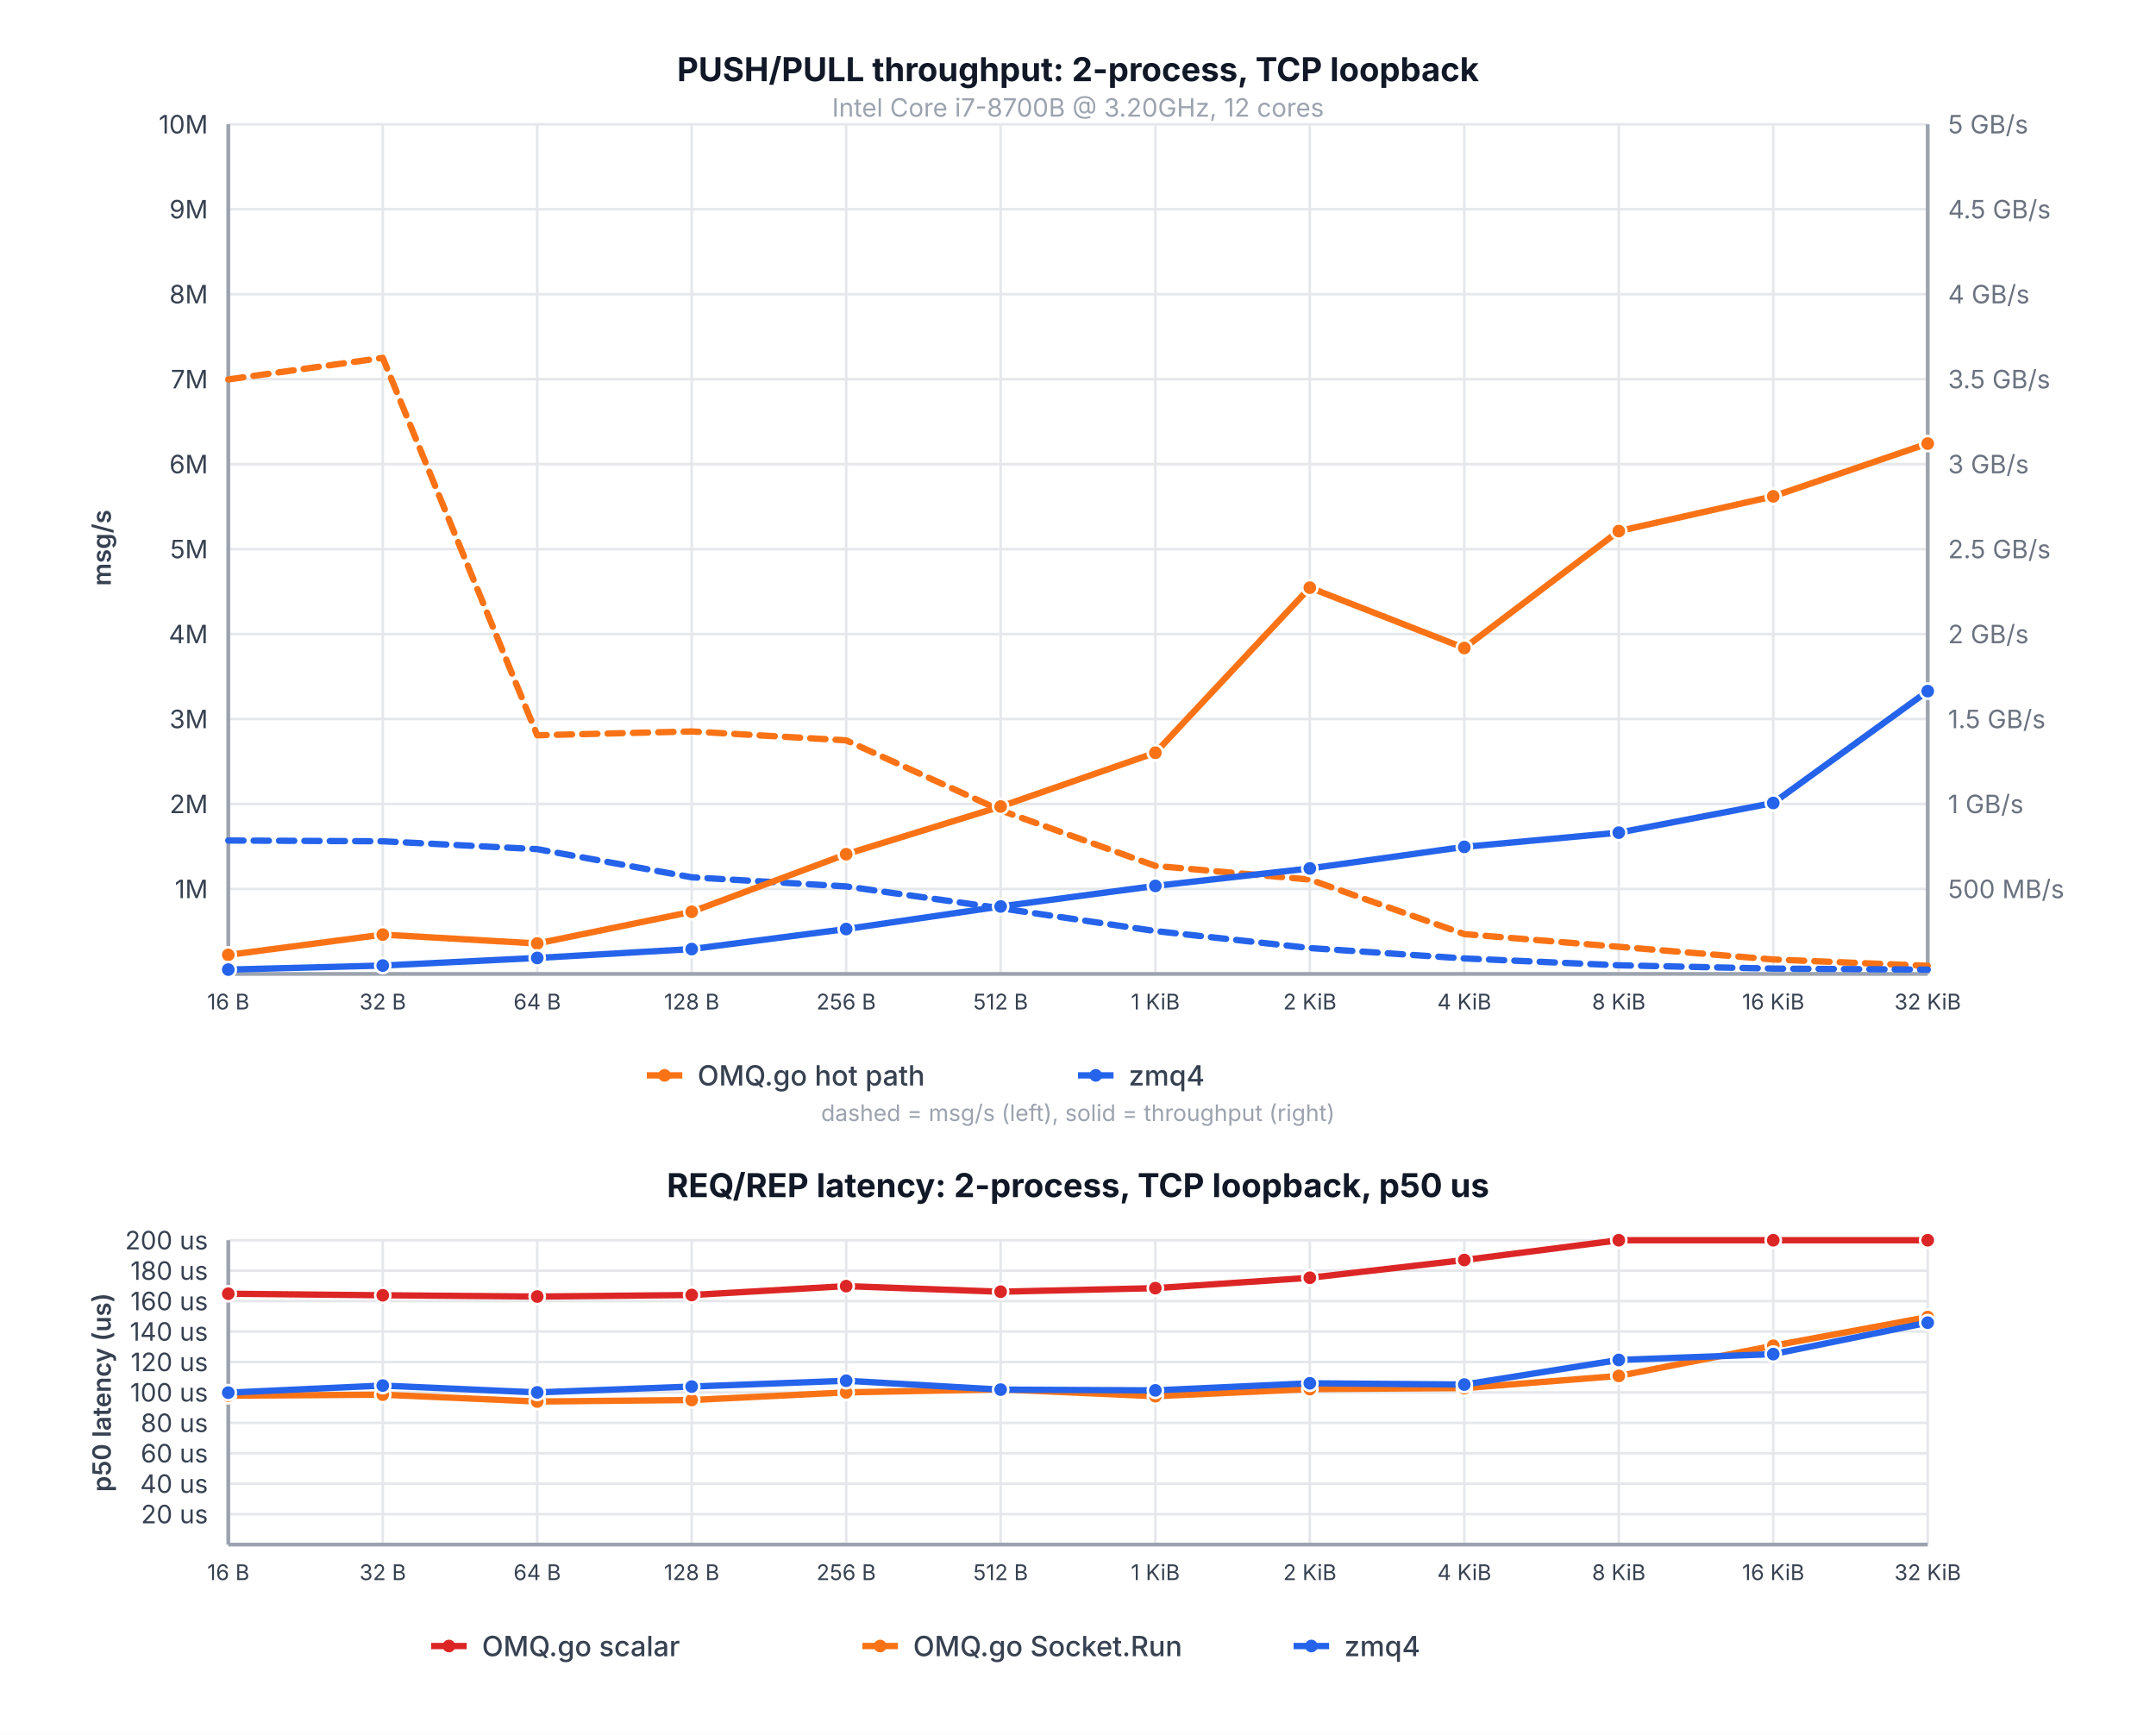
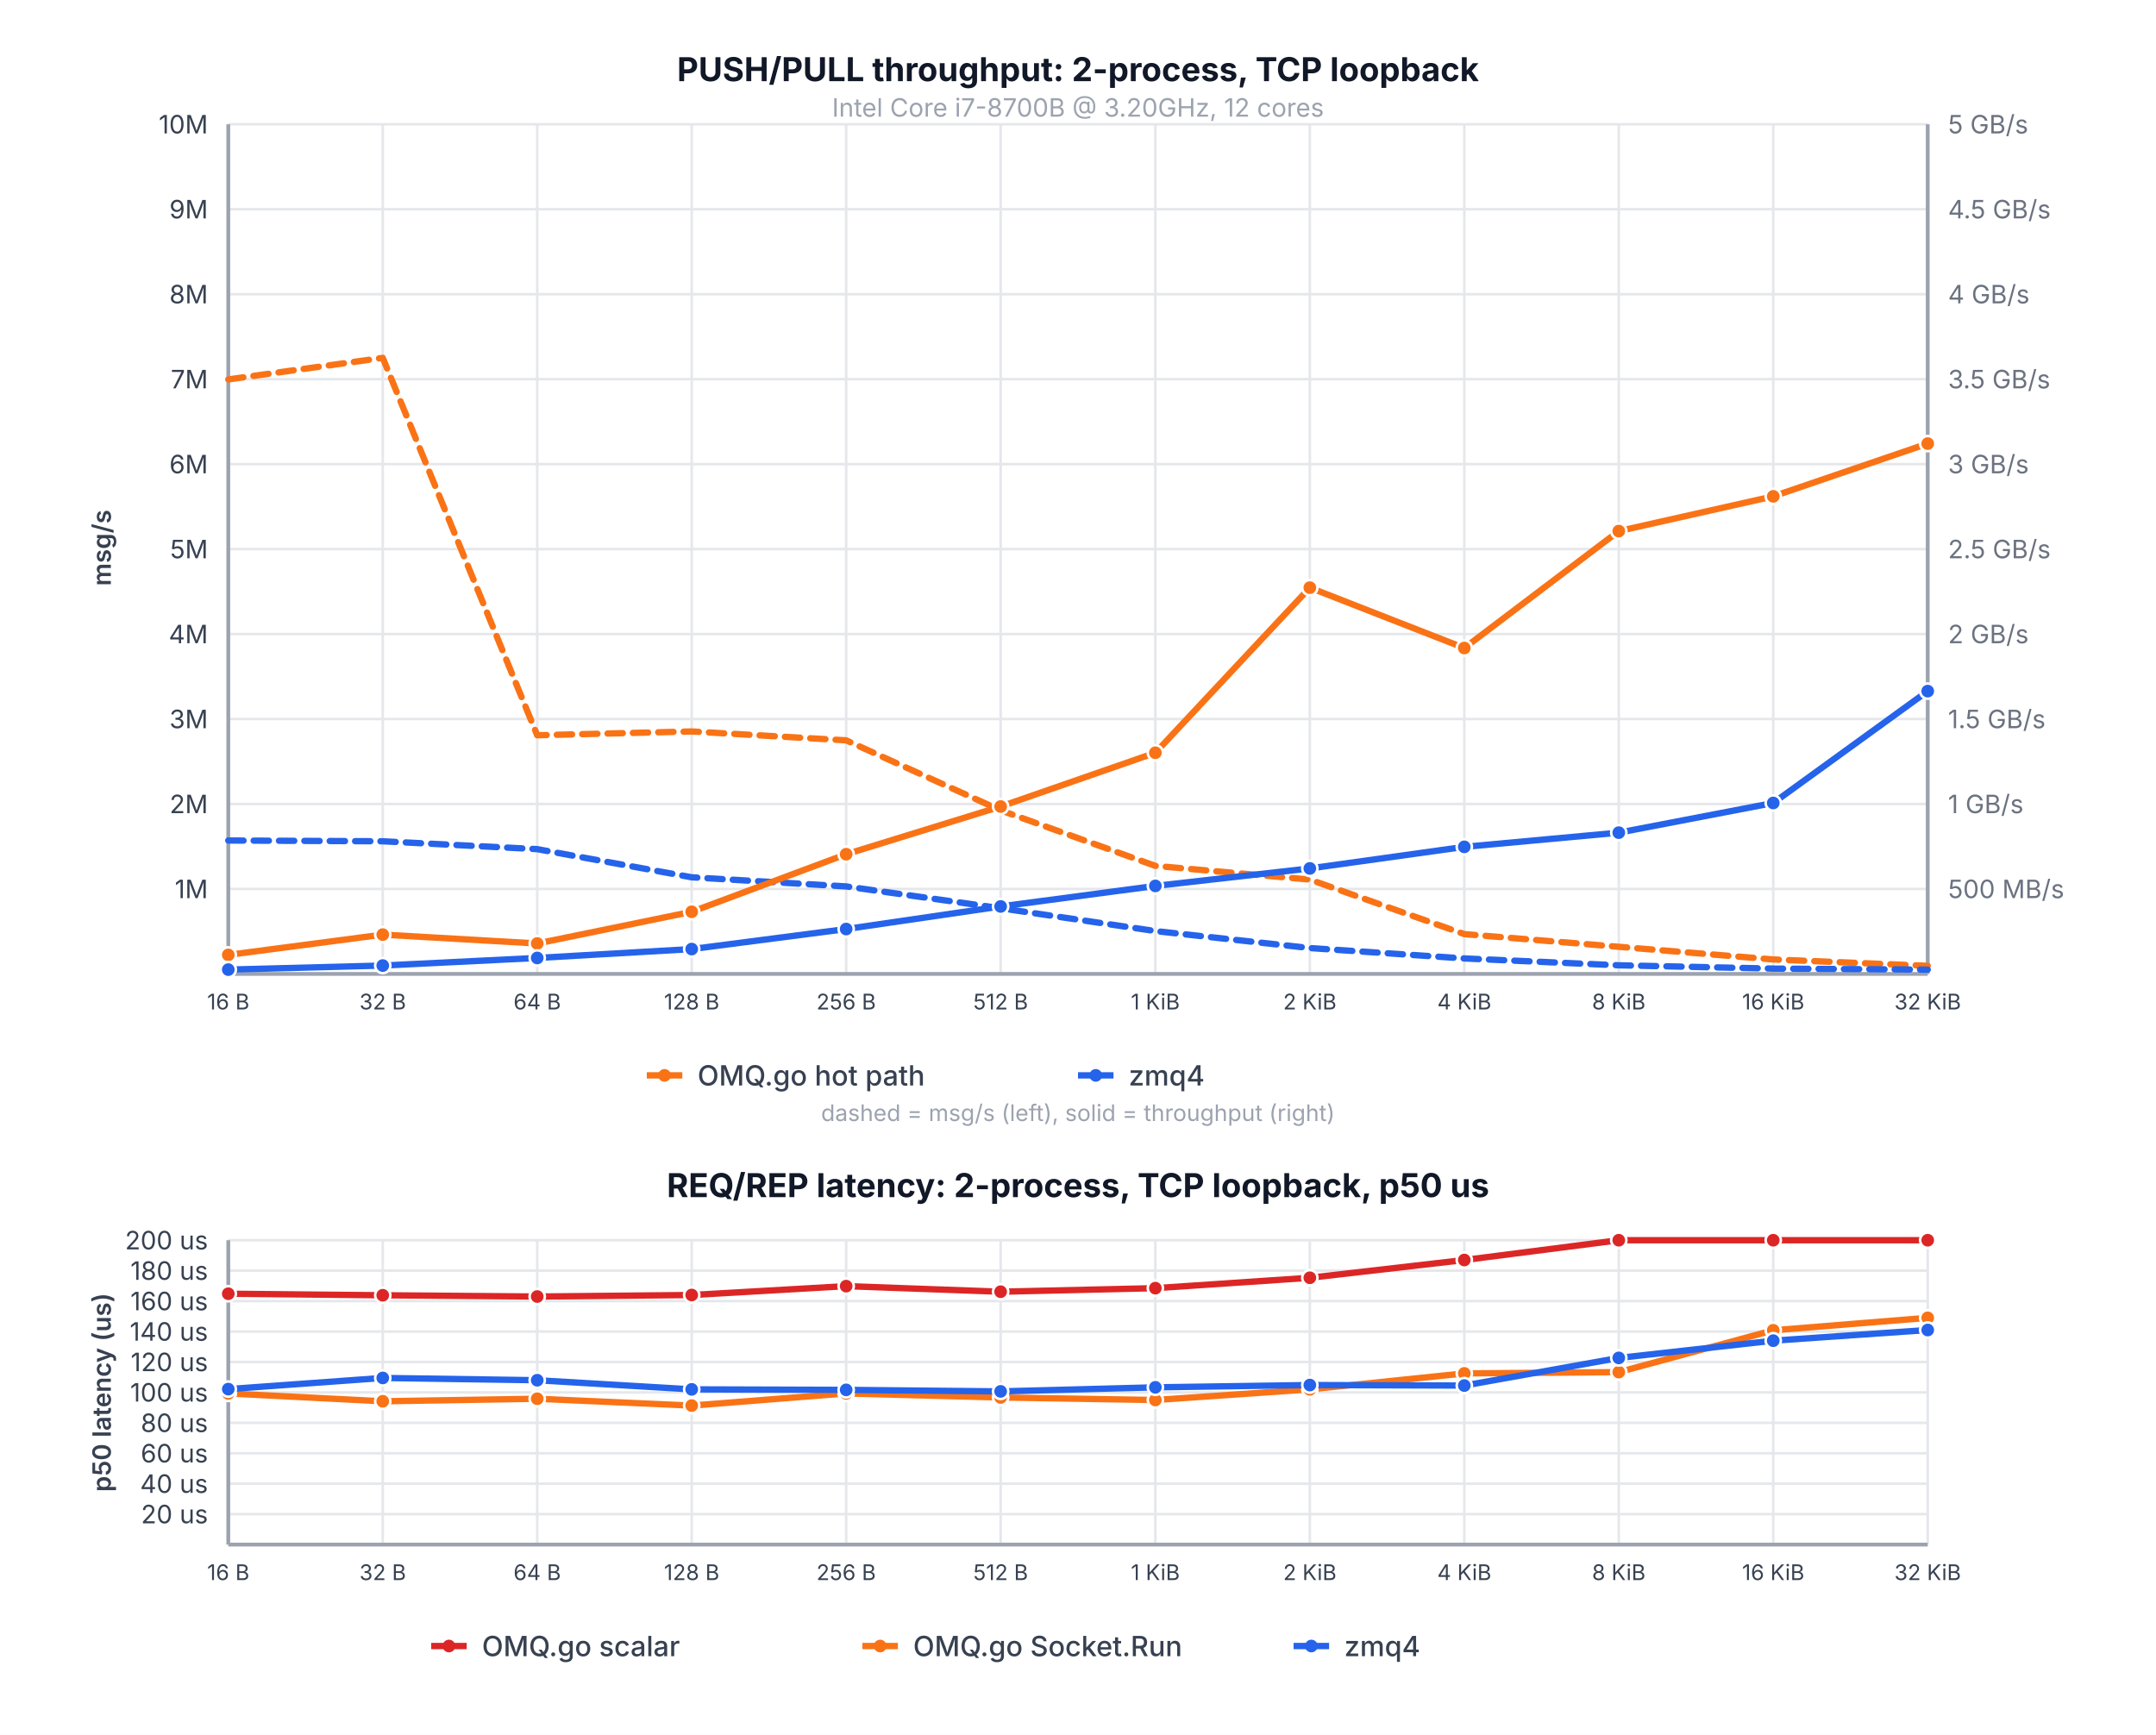
<svg xmlns="http://www.w3.org/2000/svg" viewBox="0 0 850 684" font-family="system-ui, -apple-system, sans-serif">
  <rect width="850" height="684" fill="white" />
  <text x="425.0" y="32" text-anchor="middle" fill="#111827" font-size="13" font-weight="700">PUSH/PULL throughput: 2-process, TCP loopback</text>
  <text x="425.0" y="46" text-anchor="middle" fill="#9ca3af" font-size="10">Intel Core i7-8700B @ 3.20GHz, 12 cores</text>
  <line x1="90" y1="350.5" x2="760" y2="350.5" stroke="#e5e7eb" stroke-width="1" />
  <text x="82" y="350.5" text-anchor="end" dominant-baseline="middle" fill="#374151" font-size="10">1M</text>
  <text x="768" y="350.5" text-anchor="start" dominant-baseline="middle" fill="#6b7280" font-size="10">500 MB/s</text>
  <line x1="90" y1="317.0" x2="760" y2="317.0" stroke="#e5e7eb" stroke-width="1" />
  <text x="82" y="317.0" text-anchor="end" dominant-baseline="middle" fill="#374151" font-size="10">2M</text>
  <text x="768" y="317.0" text-anchor="start" dominant-baseline="middle" fill="#6b7280" font-size="10">1 GB/s</text>
  <line x1="90" y1="283.5" x2="760" y2="283.5" stroke="#e5e7eb" stroke-width="1" />
  <text x="82" y="283.5" text-anchor="end" dominant-baseline="middle" fill="#374151" font-size="10">3M</text>
  <text x="768" y="283.5" text-anchor="start" dominant-baseline="middle" fill="#6b7280" font-size="10">1.5 GB/s</text>
  <line x1="90" y1="250.0" x2="760" y2="250.0" stroke="#e5e7eb" stroke-width="1" />
  <text x="82" y="250.0" text-anchor="end" dominant-baseline="middle" fill="#374151" font-size="10">4M</text>
  <text x="768" y="250.0" text-anchor="start" dominant-baseline="middle" fill="#6b7280" font-size="10">2 GB/s</text>
  <line x1="90" y1="216.5" x2="760" y2="216.5" stroke="#e5e7eb" stroke-width="1" />
  <text x="82" y="216.5" text-anchor="end" dominant-baseline="middle" fill="#374151" font-size="10">5M</text>
  <text x="768" y="216.5" text-anchor="start" dominant-baseline="middle" fill="#6b7280" font-size="10">2.5 GB/s</text>
  <line x1="90" y1="183.0" x2="760" y2="183.0" stroke="#e5e7eb" stroke-width="1" />
  <text x="82" y="183.0" text-anchor="end" dominant-baseline="middle" fill="#374151" font-size="10">6M</text>
  <text x="768" y="183.0" text-anchor="start" dominant-baseline="middle" fill="#6b7280" font-size="10">3 GB/s</text>
  <line x1="90" y1="149.5" x2="760" y2="149.5" stroke="#e5e7eb" stroke-width="1" />
  <text x="82" y="149.5" text-anchor="end" dominant-baseline="middle" fill="#374151" font-size="10">7M</text>
  <text x="768" y="149.5" text-anchor="start" dominant-baseline="middle" fill="#6b7280" font-size="10">3.5 GB/s</text>
  <line x1="90" y1="116.0" x2="760" y2="116.0" stroke="#e5e7eb" stroke-width="1" />
  <text x="82" y="116.0" text-anchor="end" dominant-baseline="middle" fill="#374151" font-size="10">8M</text>
  <text x="768" y="116.0" text-anchor="start" dominant-baseline="middle" fill="#6b7280" font-size="10">4 GB/s</text>
  <line x1="90" y1="82.5" x2="760" y2="82.5" stroke="#e5e7eb" stroke-width="1" />
  <text x="82" y="82.5" text-anchor="end" dominant-baseline="middle" fill="#374151" font-size="10">9M</text>
  <text x="768" y="82.5" text-anchor="start" dominant-baseline="middle" fill="#6b7280" font-size="10">4.5 GB/s</text>
  <line x1="90" y1="49.0" x2="760" y2="49.0" stroke="#e5e7eb" stroke-width="1" />
  <text x="82" y="49.0" text-anchor="end" dominant-baseline="middle" fill="#374151" font-size="10">10M</text>
  <text x="768" y="49.0" text-anchor="start" dominant-baseline="middle" fill="#6b7280" font-size="10">5 GB/s</text>
  <line x1="90.0" y1="49" x2="90.0" y2="384" stroke="#e5e7eb" stroke-width="1" />
  <line x1="150.9" y1="49" x2="150.9" y2="384" stroke="#e5e7eb" stroke-width="1" />
  <line x1="211.8" y1="49" x2="211.8" y2="384" stroke="#e5e7eb" stroke-width="1" />
  <line x1="272.7" y1="49" x2="272.7" y2="384" stroke="#e5e7eb" stroke-width="1" />
  <line x1="333.6" y1="49" x2="333.6" y2="384" stroke="#e5e7eb" stroke-width="1" />
  <line x1="394.5" y1="49" x2="394.5" y2="384" stroke="#e5e7eb" stroke-width="1" />
  <line x1="455.5" y1="49" x2="455.5" y2="384" stroke="#e5e7eb" stroke-width="1" />
  <line x1="516.4" y1="49" x2="516.4" y2="384" stroke="#e5e7eb" stroke-width="1" />
  <line x1="577.3" y1="49" x2="577.3" y2="384" stroke="#e5e7eb" stroke-width="1" />
  <line x1="638.2" y1="49" x2="638.2" y2="384" stroke="#e5e7eb" stroke-width="1" />
  <line x1="699.1" y1="49" x2="699.1" y2="384" stroke="#e5e7eb" stroke-width="1" />
  <line x1="760.0" y1="49" x2="760.0" y2="384" stroke="#e5e7eb" stroke-width="1" />
  <line x1="90" y1="49" x2="90" y2="384" stroke="#9ca3af" stroke-width="1.5" />
  <line x1="760" y1="49" x2="760" y2="384" stroke="#9ca3af" stroke-width="1.5" />
  <line x1="90" y1="384" x2="760" y2="384" stroke="#9ca3af" stroke-width="1.5" />
  <text x="40" y="216" text-anchor="middle" dominant-baseline="middle" fill="#374151" font-size="10" font-weight="600" transform="rotate(-90,40,216)">msg/s</text>
  <polyline points="90.0,149.6 150.9,141.1 211.8,289.9 272.7,288.4 333.6,291.9 394.5,319.5 455.5,341.4 516.4,346.8 577.3,368.3 638.2,373.3 699.1,378.3 760.0,380.8" fill="none" stroke="#f97316" stroke-width="2.5" stroke-linecap="round" stroke-linejoin="round" stroke-dasharray="6,4" />
  <polyline points="90.0,331.4 150.9,331.7 211.8,334.8 272.7,345.9 333.6,349.5 394.5,358.1 455.5,367.1 516.4,373.8 577.3,377.9 638.2,380.6 699.1,381.9 760.0,382.3" fill="none" stroke="#2563eb" stroke-width="2.5" stroke-linecap="round" stroke-linejoin="round" stroke-dasharray="6,4" />
  <polyline points="90.0,376.5 150.9,368.5 211.8,372.0 272.7,359.5 333.6,336.8 394.5,318.0 455.5,296.8 516.4,231.7 577.3,255.5 638.2,209.4 699.1,195.7 760.0,174.9" fill="none" stroke="#f97316" stroke-width="2.5" stroke-linecap="round" stroke-linejoin="round" />
  <circle cx="90.0" cy="376.5" r="3" fill="#f97316" stroke="white" stroke-width="1" />
  <circle cx="150.9" cy="368.5" r="3" fill="#f97316" stroke="white" stroke-width="1" />
  <circle cx="211.8" cy="372.0" r="3" fill="#f97316" stroke="white" stroke-width="1" />
  <circle cx="272.7" cy="359.5" r="3" fill="#f97316" stroke="white" stroke-width="1" />
  <circle cx="333.6" cy="336.8" r="3" fill="#f97316" stroke="white" stroke-width="1" />
  <circle cx="394.5" cy="318.0" r="3" fill="#f97316" stroke="white" stroke-width="1" />
  <circle cx="455.5" cy="296.8" r="3" fill="#f97316" stroke="white" stroke-width="1" />
  <circle cx="516.4" cy="231.7" r="3" fill="#f97316" stroke="white" stroke-width="1" />
  <circle cx="577.3" cy="255.5" r="3" fill="#f97316" stroke="white" stroke-width="1" />
  <circle cx="638.2" cy="209.4" r="3" fill="#f97316" stroke="white" stroke-width="1" />
  <circle cx="699.1" cy="195.7" r="3" fill="#f97316" stroke="white" stroke-width="1" />
  <circle cx="760.0" cy="174.9" r="3" fill="#f97316" stroke="white" stroke-width="1" />
  <polyline points="90.0,382.3 150.9,380.7 211.8,377.7 272.7,374.2 333.6,366.3 394.5,357.4 455.5,349.3 516.4,342.4 577.3,333.9 638.2,328.3 699.1,316.6 760.0,272.5" fill="none" stroke="#2563eb" stroke-width="2.5" stroke-linecap="round" stroke-linejoin="round" />
  <circle cx="90.0" cy="382.3" r="3" fill="#2563eb" stroke="white" stroke-width="1" />
  <circle cx="150.9" cy="380.7" r="3" fill="#2563eb" stroke="white" stroke-width="1" />
  <circle cx="211.8" cy="377.7" r="3" fill="#2563eb" stroke="white" stroke-width="1" />
  <circle cx="272.7" cy="374.2" r="3" fill="#2563eb" stroke="white" stroke-width="1" />
  <circle cx="333.6" cy="366.3" r="3" fill="#2563eb" stroke="white" stroke-width="1" />
  <circle cx="394.5" cy="357.4" r="3" fill="#2563eb" stroke="white" stroke-width="1" />
  <circle cx="455.5" cy="349.3" r="3" fill="#2563eb" stroke="white" stroke-width="1" />
  <circle cx="516.4" cy="342.4" r="3" fill="#2563eb" stroke="white" stroke-width="1" />
  <circle cx="577.3" cy="333.9" r="3" fill="#2563eb" stroke="white" stroke-width="1" />
  <circle cx="638.2" cy="328.3" r="3" fill="#2563eb" stroke="white" stroke-width="1" />
  <circle cx="699.1" cy="316.6" r="3" fill="#2563eb" stroke="white" stroke-width="1" />
  <circle cx="760.0" cy="272.5" r="3" fill="#2563eb" stroke="white" stroke-width="1" />
  <text x="90.0" y="398" text-anchor="middle" fill="#374151" font-size="8.5">16 B</text>
  <text x="150.9" y="398" text-anchor="middle" fill="#374151" font-size="8.5">32 B</text>
  <text x="211.8" y="398" text-anchor="middle" fill="#374151" font-size="8.5">64 B</text>
  <text x="272.7" y="398" text-anchor="middle" fill="#374151" font-size="8.5">128 B</text>
  <text x="333.6" y="398" text-anchor="middle" fill="#374151" font-size="8.5">256 B</text>
  <text x="394.5" y="398" text-anchor="middle" fill="#374151" font-size="8.5">512 B</text>
  <text x="455.5" y="398" text-anchor="middle" fill="#374151" font-size="8.5">1 KiB</text>
  <text x="516.4" y="398" text-anchor="middle" fill="#374151" font-size="8.5">2 KiB</text>
  <text x="577.3" y="398" text-anchor="middle" fill="#374151" font-size="8.5">4 KiB</text>
  <text x="638.2" y="398" text-anchor="middle" fill="#374151" font-size="8.5">8 KiB</text>
  <text x="699.1" y="398" text-anchor="middle" fill="#374151" font-size="8.5">16 KiB</text>
  <text x="760.0" y="398" text-anchor="middle" fill="#374151" font-size="8.5">32 KiB</text>
  <line x1="255" y1="424" x2="269" y2="424" stroke="#f97316" stroke-width="2.5" />
  <circle cx="262" cy="424" r="2.5" fill="#f97316" />
  <text x="275" y="428" fill="#374151" font-size="11" font-weight="500">OMQ.go hot path</text>
  <line x1="425" y1="424" x2="439" y2="424" stroke="#2563eb" stroke-width="2.5" />
  <circle cx="432" cy="424" r="2.5" fill="#2563eb" />
  <text x="445" y="428" fill="#374151" font-size="11" font-weight="500">zmq4</text>
  <text x="425.0" y="442" text-anchor="middle" fill="#9ca3af" font-size="9">dashed = msg/s (left), solid = throughput (right)</text>
  <text x="425.0" y="472" text-anchor="middle" fill="#111827" font-size="13" font-weight="700">REQ/REP latency: 2-process, TCP loopback, p50 us</text>
  <line x1="90" y1="597.0" x2="760" y2="597.0" stroke="#e5e7eb" stroke-width="1" />
  <text x="82" y="597.0" text-anchor="end" dominant-baseline="middle" fill="#374151" font-size="10">20 us</text>
  <line x1="90" y1="585.0" x2="760" y2="585.0" stroke="#e5e7eb" stroke-width="1" />
  <text x="82" y="585.0" text-anchor="end" dominant-baseline="middle" fill="#374151" font-size="10">40 us</text>
  <line x1="90" y1="573.0" x2="760" y2="573.0" stroke="#e5e7eb" stroke-width="1" />
  <text x="82" y="573.0" text-anchor="end" dominant-baseline="middle" fill="#374151" font-size="10">60 us</text>
  <line x1="90" y1="561.0" x2="760" y2="561.0" stroke="#e5e7eb" stroke-width="1" />
  <text x="82" y="561.0" text-anchor="end" dominant-baseline="middle" fill="#374151" font-size="10">80 us</text>
  <line x1="90" y1="549.0" x2="760" y2="549.0" stroke="#e5e7eb" stroke-width="1" />
  <text x="82" y="549.0" text-anchor="end" dominant-baseline="middle" fill="#374151" font-size="10">100 us</text>
  <line x1="90" y1="537.0" x2="760" y2="537.0" stroke="#e5e7eb" stroke-width="1" />
  <text x="82" y="537.0" text-anchor="end" dominant-baseline="middle" fill="#374151" font-size="10">120 us</text>
  <line x1="90" y1="525.0" x2="760" y2="525.0" stroke="#e5e7eb" stroke-width="1" />
  <text x="82" y="525.0" text-anchor="end" dominant-baseline="middle" fill="#374151" font-size="10">140 us</text>
  <line x1="90" y1="513.0" x2="760" y2="513.0" stroke="#e5e7eb" stroke-width="1" />
  <text x="82" y="513.0" text-anchor="end" dominant-baseline="middle" fill="#374151" font-size="10">160 us</text>
  <line x1="90" y1="501.0" x2="760" y2="501.0" stroke="#e5e7eb" stroke-width="1" />
  <text x="82" y="501.0" text-anchor="end" dominant-baseline="middle" fill="#374151" font-size="10">180 us</text>
  <line x1="90" y1="489.0" x2="760" y2="489.0" stroke="#e5e7eb" stroke-width="1" />
  <text x="82" y="489.0" text-anchor="end" dominant-baseline="middle" fill="#374151" font-size="10">200 us</text>
  <line x1="90.0" y1="489" x2="90.0" y2="609" stroke="#e5e7eb" stroke-width="1" />
  <line x1="150.9" y1="489" x2="150.9" y2="609" stroke="#e5e7eb" stroke-width="1" />
  <line x1="211.8" y1="489" x2="211.8" y2="609" stroke="#e5e7eb" stroke-width="1" />
  <line x1="272.7" y1="489" x2="272.7" y2="609" stroke="#e5e7eb" stroke-width="1" />
  <line x1="333.6" y1="489" x2="333.6" y2="609" stroke="#e5e7eb" stroke-width="1" />
  <line x1="394.5" y1="489" x2="394.5" y2="609" stroke="#e5e7eb" stroke-width="1" />
  <line x1="455.5" y1="489" x2="455.5" y2="609" stroke="#e5e7eb" stroke-width="1" />
  <line x1="516.4" y1="489" x2="516.4" y2="609" stroke="#e5e7eb" stroke-width="1" />
  <line x1="577.3" y1="489" x2="577.3" y2="609" stroke="#e5e7eb" stroke-width="1" />
  <line x1="638.2" y1="489" x2="638.2" y2="609" stroke="#e5e7eb" stroke-width="1" />
  <line x1="699.1" y1="489" x2="699.1" y2="609" stroke="#e5e7eb" stroke-width="1" />
  <line x1="760.0" y1="489" x2="760.0" y2="609" stroke="#e5e7eb" stroke-width="1" />
  <line x1="90" y1="489" x2="90" y2="609" stroke="#9ca3af" stroke-width="1.5" />
  <line x1="90" y1="609" x2="760" y2="609" stroke="#9ca3af" stroke-width="1.5" />
  <text x="40" y="549" text-anchor="middle" dominant-baseline="middle" fill="#374151" font-size="10" font-weight="600" transform="rotate(-90,40,549)">p50 latency (us)</text>
  <polyline points="90.0,510.1 150.9,510.7 211.8,511.2 272.7,510.6 333.6,507.1 394.5,509.3 455.5,507.9 516.4,503.8 577.3,496.8 638.2,489.0 699.1,489.0 760.0,489.0" fill="none" stroke="#dc2626" stroke-width="2.5" stroke-linecap="round" stroke-linejoin="round" />
  <circle cx="90.0" cy="510.1" r="3" fill="#dc2626" stroke="white" stroke-width="1" />
  <circle cx="150.9" cy="510.7" r="3" fill="#dc2626" stroke="white" stroke-width="1" />
  <circle cx="211.8" cy="511.2" r="3" fill="#dc2626" stroke="white" stroke-width="1" />
  <circle cx="272.7" cy="510.6" r="3" fill="#dc2626" stroke="white" stroke-width="1" />
  <circle cx="333.6" cy="507.1" r="3" fill="#dc2626" stroke="white" stroke-width="1" />
  <circle cx="394.5" cy="509.3" r="3" fill="#dc2626" stroke="white" stroke-width="1" />
  <circle cx="455.5" cy="507.9" r="3" fill="#dc2626" stroke="white" stroke-width="1" />
  <circle cx="516.4" cy="503.8" r="3" fill="#dc2626" stroke="white" stroke-width="1" />
  <circle cx="577.3" cy="496.8" r="3" fill="#dc2626" stroke="white" stroke-width="1" />
  <circle cx="638.2" cy="489.0" r="3" fill="#dc2626" stroke="white" stroke-width="1" />
  <circle cx="699.1" cy="489.0" r="3" fill="#dc2626" stroke="white" stroke-width="1" />
  <circle cx="760.0" cy="489.0" r="3" fill="#dc2626" stroke="white" stroke-width="1" />
-   <polyline points="90.0,550.3 150.9,549.9 211.8,552.6 272.7,552.0 333.6,549.0 394.5,547.8 455.5,550.5 516.4,547.7 577.3,547.3 638.2,542.5 699.1,530.6 760.0,519.3" fill="none" stroke="#f97316" stroke-width="2.5" stroke-linecap="round" stroke-linejoin="round" />
-   <circle cx="90.0" cy="550.3" r="3" fill="#f97316" stroke="white" stroke-width="1" />
-   <circle cx="150.9" cy="549.9" r="3" fill="#f97316" stroke="white" stroke-width="1" />
-   <circle cx="211.8" cy="552.6" r="3" fill="#f97316" stroke="white" stroke-width="1" />
-   <circle cx="272.7" cy="552.0" r="3" fill="#f97316" stroke="white" stroke-width="1" />
-   <circle cx="333.6" cy="549.0" r="3" fill="#f97316" stroke="white" stroke-width="1" />
-   <circle cx="394.5" cy="547.8" r="3" fill="#f97316" stroke="white" stroke-width="1" />
-   <circle cx="455.5" cy="550.5" r="3" fill="#f97316" stroke="white" stroke-width="1" />
-   <circle cx="516.4" cy="547.7" r="3" fill="#f97316" stroke="white" stroke-width="1" />
-   <circle cx="577.3" cy="547.3" r="3" fill="#f97316" stroke="white" stroke-width="1" />
-   <circle cx="638.2" cy="542.5" r="3" fill="#f97316" stroke="white" stroke-width="1" />
-   <circle cx="699.1" cy="530.6" r="3" fill="#f97316" stroke="white" stroke-width="1" />
-   <circle cx="760.0" cy="519.3" r="3" fill="#f97316" stroke="white" stroke-width="1" />
-   <polyline points="90.0,549.1 150.9,546.3 211.8,549.0 272.7,546.7 333.6,544.4 394.5,547.9 455.5,548.2 516.4,545.4 577.3,545.9 638.2,536.2 699.1,533.9 760.0,521.5" fill="none" stroke="#2563eb" stroke-width="2.5" stroke-linecap="round" stroke-linejoin="round" />
-   <circle cx="90.0" cy="549.1" r="3" fill="#2563eb" stroke="white" stroke-width="1" />
-   <circle cx="150.9" cy="546.3" r="3" fill="#2563eb" stroke="white" stroke-width="1" />
-   <circle cx="211.8" cy="549.0" r="3" fill="#2563eb" stroke="white" stroke-width="1" />
-   <circle cx="272.7" cy="546.7" r="3" fill="#2563eb" stroke="white" stroke-width="1" />
-   <circle cx="333.6" cy="544.4" r="3" fill="#2563eb" stroke="white" stroke-width="1" />
-   <circle cx="394.5" cy="547.9" r="3" fill="#2563eb" stroke="white" stroke-width="1" />
-   <circle cx="455.5" cy="548.2" r="3" fill="#2563eb" stroke="white" stroke-width="1" />
-   <circle cx="516.4" cy="545.4" r="3" fill="#2563eb" stroke="white" stroke-width="1" />
-   <circle cx="577.3" cy="545.9" r="3" fill="#2563eb" stroke="white" stroke-width="1" />
-   <circle cx="638.2" cy="536.2" r="3" fill="#2563eb" stroke="white" stroke-width="1" />
-   <circle cx="699.1" cy="533.9" r="3" fill="#2563eb" stroke="white" stroke-width="1" />
-   <circle cx="760.0" cy="521.5" r="3" fill="#2563eb" stroke="white" stroke-width="1" />
+   <polyline points="90.0,549.4 150.9,552.5 211.8,551.5 272.7,554.2 333.6,549.4 394.5,551.0 455.5,552.0 516.4,547.8 577.3,541.5 638.2,541.0 699.1,524.5 760.0,519.6" fill="none" stroke="#f97316" stroke-width="2.5" stroke-linecap="round" stroke-linejoin="round" />
+   <circle cx="90.0" cy="549.4" r="3" fill="#f97316" stroke="white" stroke-width="1" />
+   <circle cx="150.9" cy="552.5" r="3" fill="#f97316" stroke="white" stroke-width="1" />
+   <circle cx="211.8" cy="551.5" r="3" fill="#f97316" stroke="white" stroke-width="1" />
+   <circle cx="272.7" cy="554.2" r="3" fill="#f97316" stroke="white" stroke-width="1" />
+   <circle cx="333.6" cy="549.4" r="3" fill="#f97316" stroke="white" stroke-width="1" />
+   <circle cx="394.5" cy="551.0" r="3" fill="#f97316" stroke="white" stroke-width="1" />
+   <circle cx="455.5" cy="552.0" r="3" fill="#f97316" stroke="white" stroke-width="1" />
+   <circle cx="516.4" cy="547.8" r="3" fill="#f97316" stroke="white" stroke-width="1" />
+   <circle cx="577.3" cy="541.5" r="3" fill="#f97316" stroke="white" stroke-width="1" />
+   <circle cx="638.2" cy="541.0" r="3" fill="#f97316" stroke="white" stroke-width="1" />
+   <circle cx="699.1" cy="524.5" r="3" fill="#f97316" stroke="white" stroke-width="1" />
+   <circle cx="760.0" cy="519.6" r="3" fill="#f97316" stroke="white" stroke-width="1" />
+   <polyline points="90.0,547.7 150.9,543.3 211.8,544.2 272.7,547.8 333.6,548.0 394.5,548.6 455.5,547.0 516.4,546.1 577.3,546.3 638.2,535.4 699.1,528.6 760.0,524.4" fill="none" stroke="#2563eb" stroke-width="2.5" stroke-linecap="round" stroke-linejoin="round" />
+   <circle cx="90.0" cy="547.7" r="3" fill="#2563eb" stroke="white" stroke-width="1" />
+   <circle cx="150.9" cy="543.3" r="3" fill="#2563eb" stroke="white" stroke-width="1" />
+   <circle cx="211.8" cy="544.2" r="3" fill="#2563eb" stroke="white" stroke-width="1" />
+   <circle cx="272.7" cy="547.8" r="3" fill="#2563eb" stroke="white" stroke-width="1" />
+   <circle cx="333.6" cy="548.0" r="3" fill="#2563eb" stroke="white" stroke-width="1" />
+   <circle cx="394.5" cy="548.6" r="3" fill="#2563eb" stroke="white" stroke-width="1" />
+   <circle cx="455.5" cy="547.0" r="3" fill="#2563eb" stroke="white" stroke-width="1" />
+   <circle cx="516.4" cy="546.1" r="3" fill="#2563eb" stroke="white" stroke-width="1" />
+   <circle cx="577.3" cy="546.3" r="3" fill="#2563eb" stroke="white" stroke-width="1" />
+   <circle cx="638.2" cy="535.4" r="3" fill="#2563eb" stroke="white" stroke-width="1" />
+   <circle cx="699.1" cy="528.6" r="3" fill="#2563eb" stroke="white" stroke-width="1" />
+   <circle cx="760.0" cy="524.4" r="3" fill="#2563eb" stroke="white" stroke-width="1" />
  <text x="90.0" y="623" text-anchor="middle" fill="#374151" font-size="8.5">16 B</text>
  <text x="150.9" y="623" text-anchor="middle" fill="#374151" font-size="8.5">32 B</text>
  <text x="211.8" y="623" text-anchor="middle" fill="#374151" font-size="8.5">64 B</text>
  <text x="272.7" y="623" text-anchor="middle" fill="#374151" font-size="8.5">128 B</text>
  <text x="333.6" y="623" text-anchor="middle" fill="#374151" font-size="8.5">256 B</text>
  <text x="394.5" y="623" text-anchor="middle" fill="#374151" font-size="8.5">512 B</text>
  <text x="455.5" y="623" text-anchor="middle" fill="#374151" font-size="8.5">1 KiB</text>
  <text x="516.4" y="623" text-anchor="middle" fill="#374151" font-size="8.5">2 KiB</text>
  <text x="577.3" y="623" text-anchor="middle" fill="#374151" font-size="8.5">4 KiB</text>
  <text x="638.2" y="623" text-anchor="middle" fill="#374151" font-size="8.5">8 KiB</text>
  <text x="699.1" y="623" text-anchor="middle" fill="#374151" font-size="8.5">16 KiB</text>
  <text x="760.0" y="623" text-anchor="middle" fill="#374151" font-size="8.5">32 KiB</text>
  <line x1="170" y1="649" x2="184" y2="649" stroke="#dc2626" stroke-width="2.5" />
  <circle cx="177" cy="649" r="2.5" fill="#dc2626" />
  <text x="190" y="653" fill="#374151" font-size="11" font-weight="500">OMQ.go scalar</text>
  <line x1="340" y1="649" x2="354" y2="649" stroke="#f97316" stroke-width="2.5" />
  <circle cx="347" cy="649" r="2.5" fill="#f97316" />
  <text x="360" y="653" fill="#374151" font-size="11" font-weight="500">OMQ.go Socket.Run</text>
  <line x1="510" y1="649" x2="524" y2="649" stroke="#2563eb" stroke-width="2.5" />
  <circle cx="517" cy="649" r="2.5" fill="#2563eb" />
  <text x="530" y="653" fill="#374151" font-size="11" font-weight="500">zmq4</text>
</svg>
